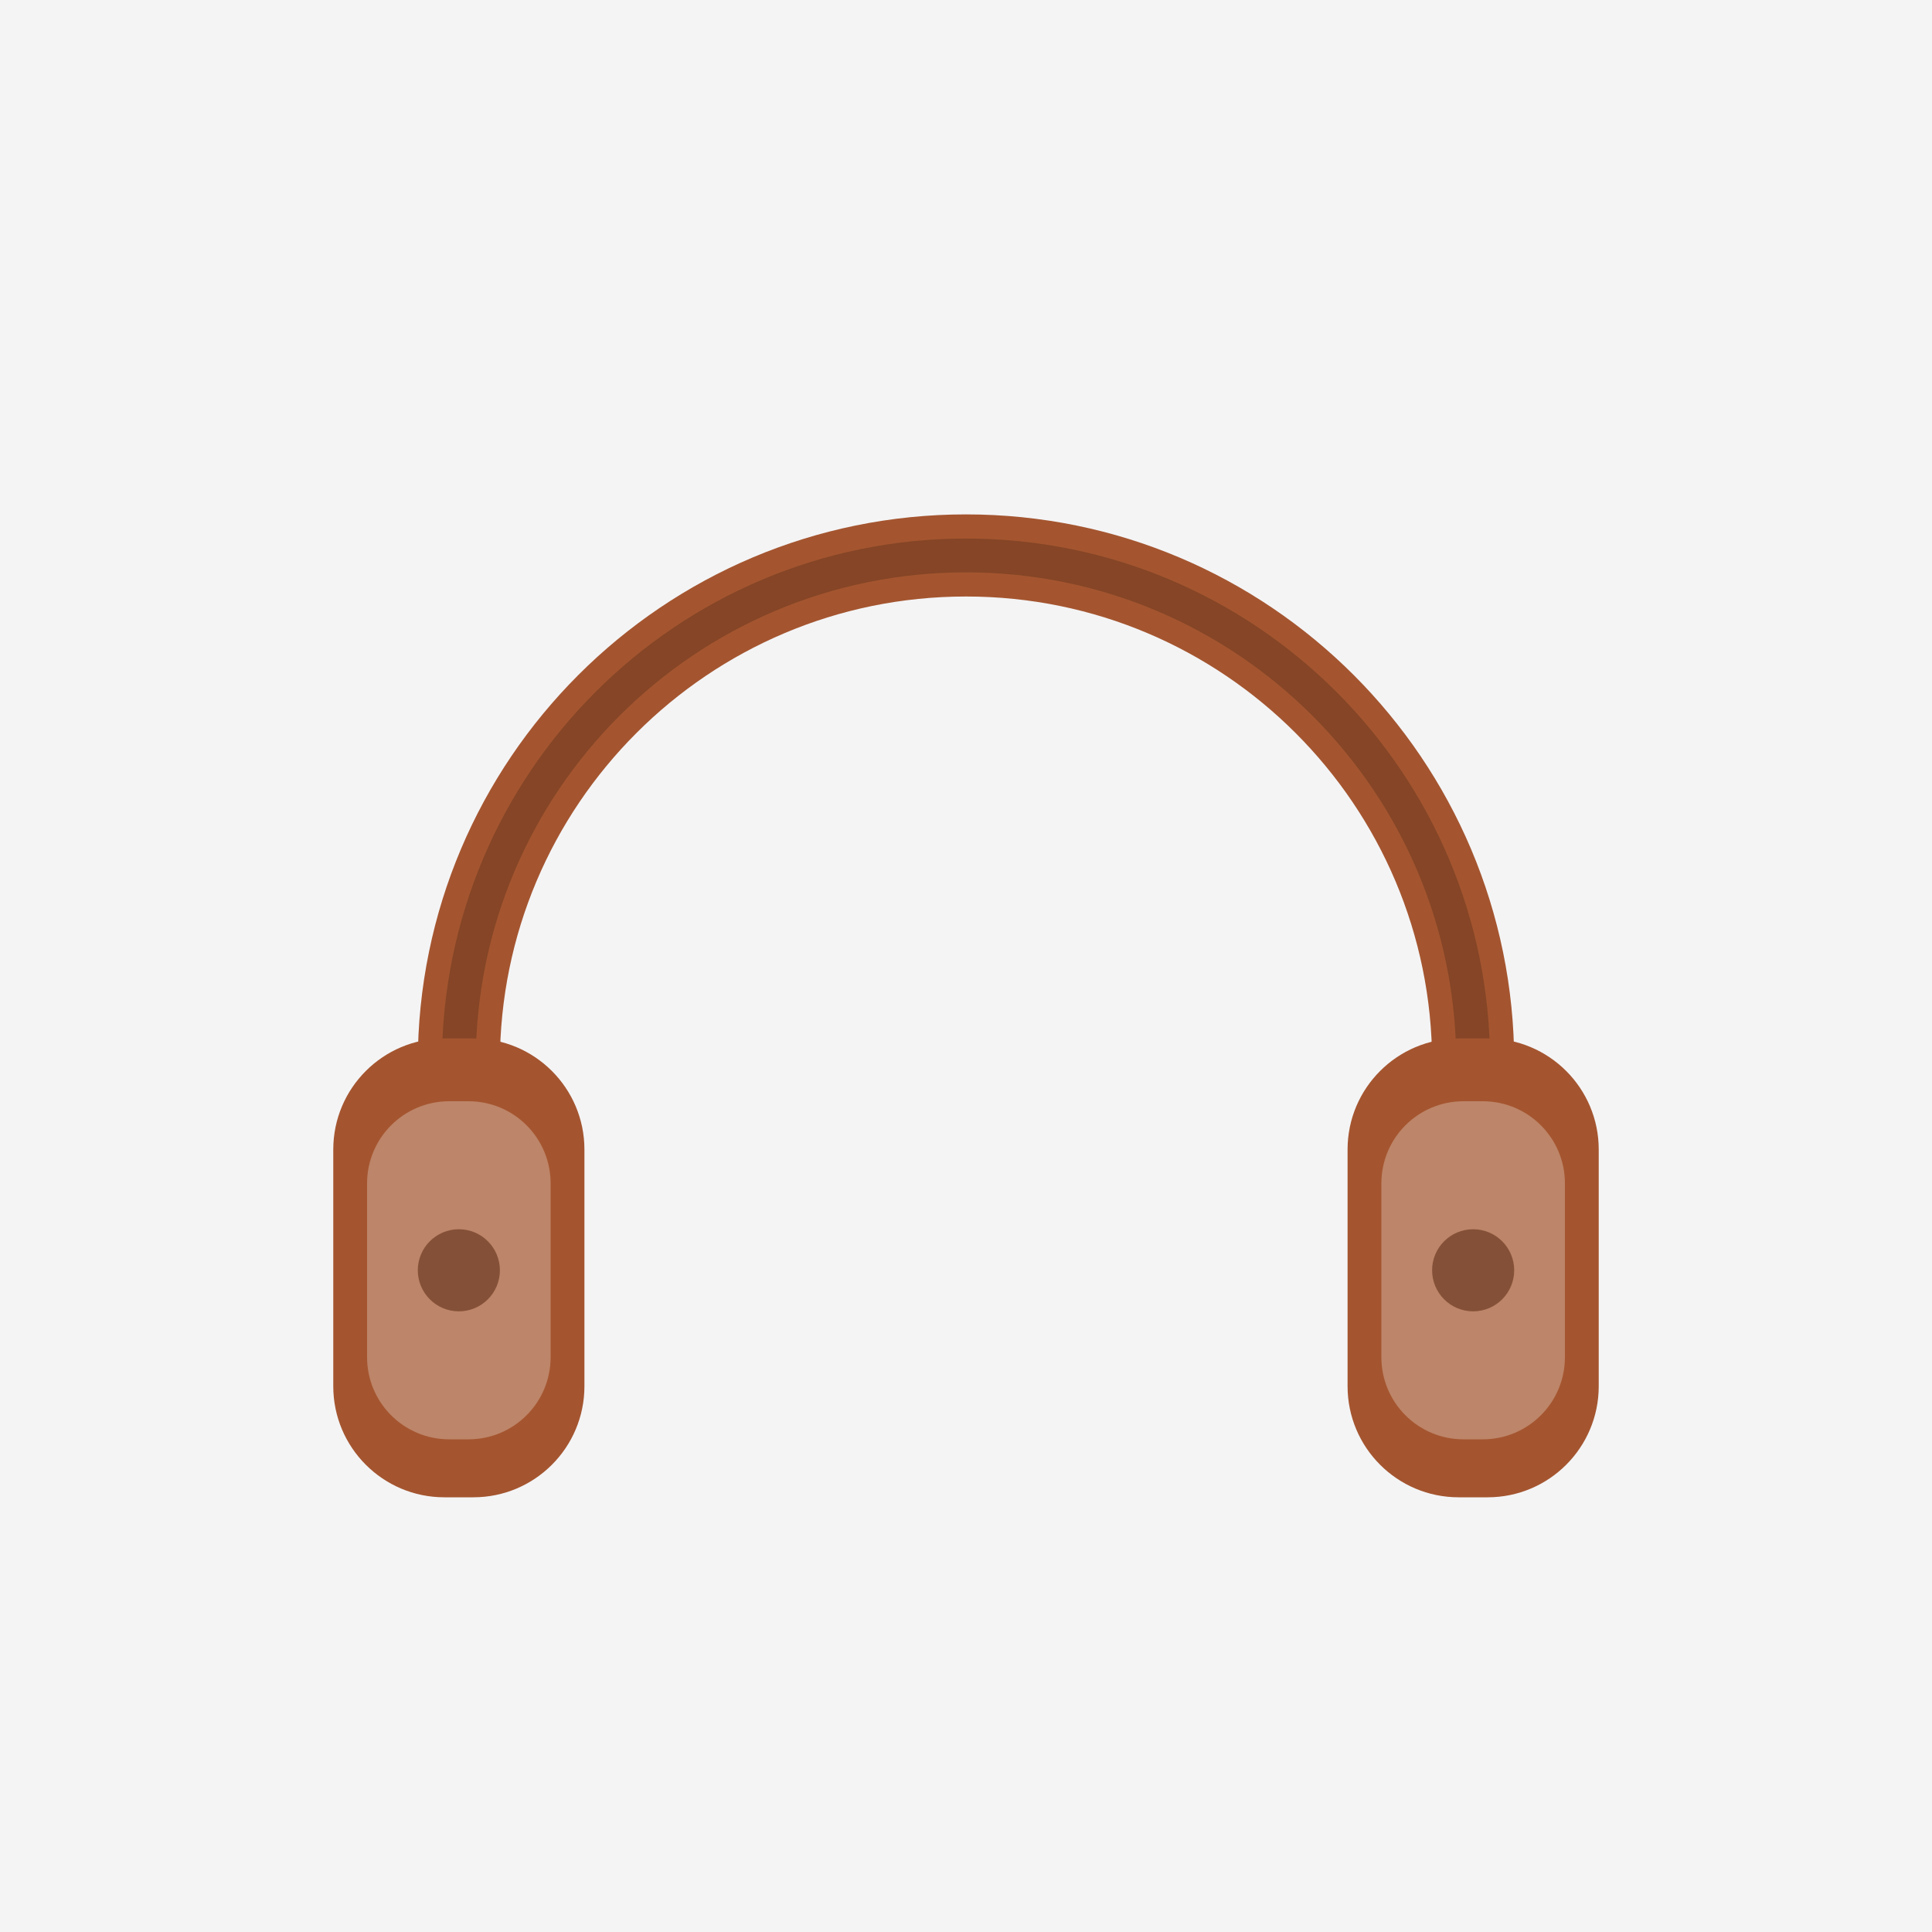
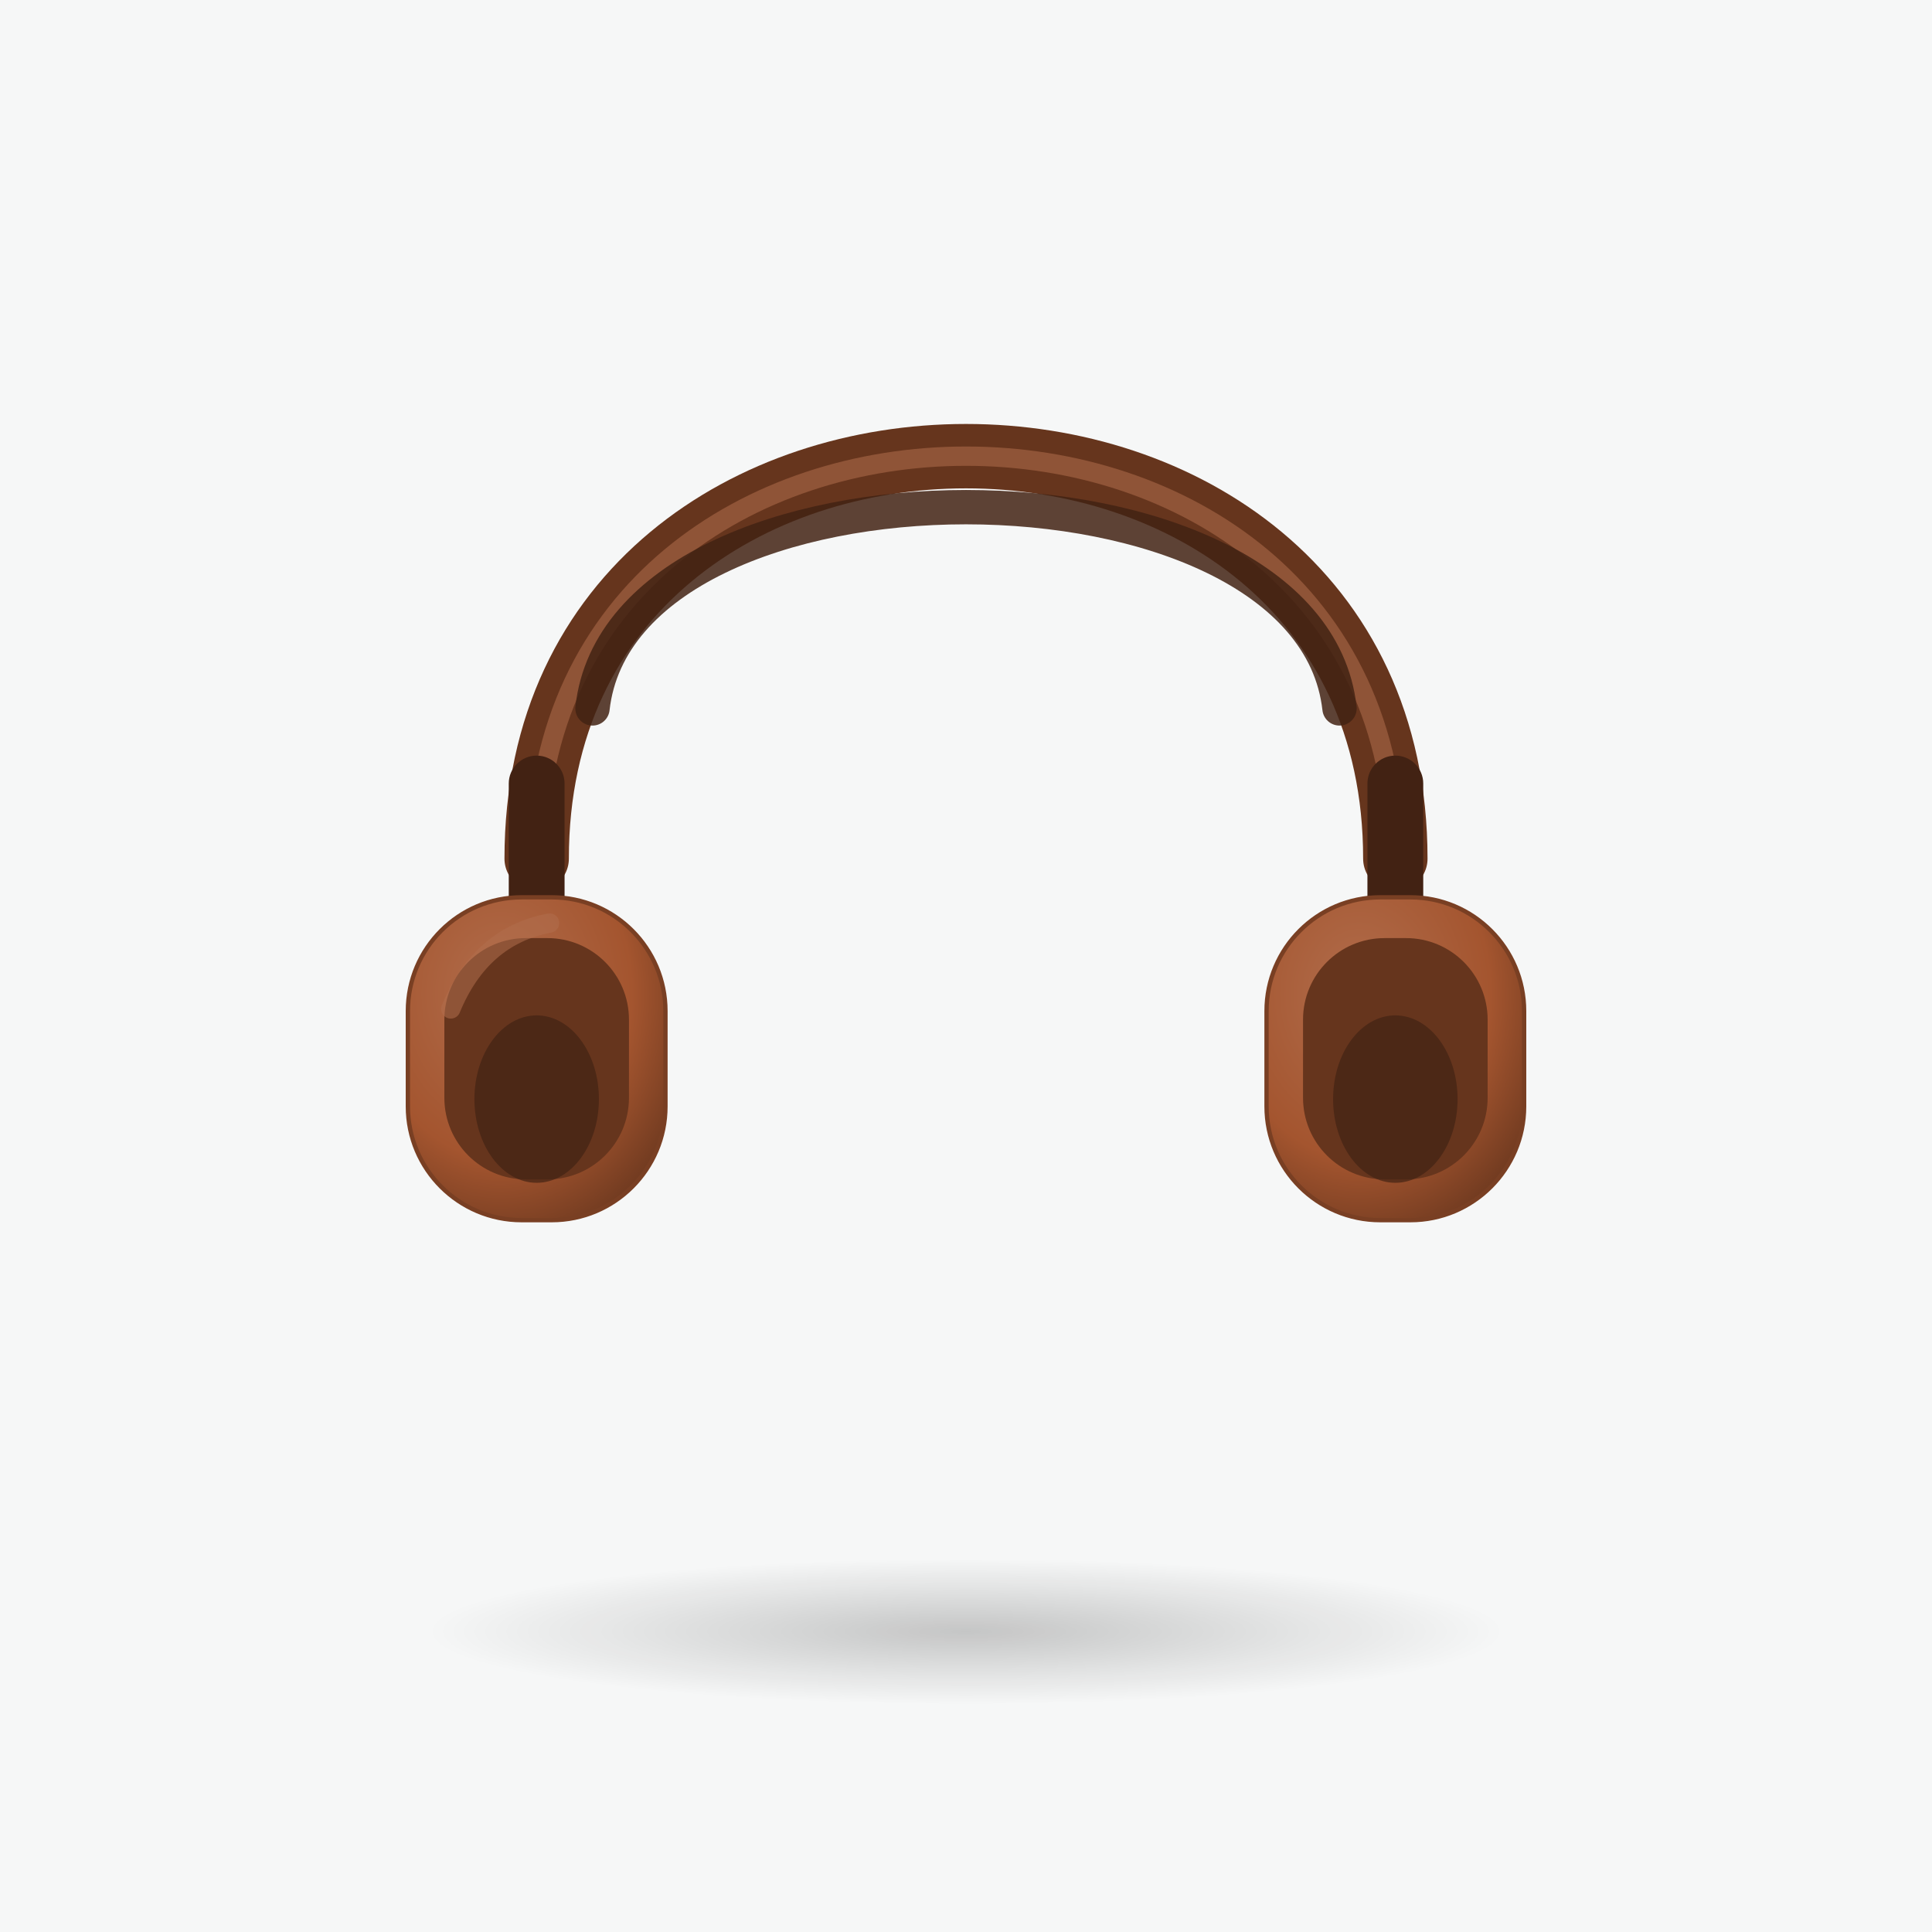
- <svg xmlns="http://www.w3.org/2000/svg" viewBox="0 0 800 800" width="800" height="800" role="img">
-   <rect width="800" height="800" fill="#f4f4f5" />
-   <g transform="translate(400,410)">
-     <path d="M -210 30 A 210 210 0 0 1 210 30" fill="none" stroke="#a4552f" stroke-width="34" stroke-linecap="round" />
-     <path d="M -210 30 A 210 210 0 0 1 210 30" fill="none" stroke="#66351d" stroke-width="14" stroke-linecap="round" opacity="0.5" />
-     <rect x="-262" y="20" width="104" height="190" rx="46" fill="#a4552f" />
-     <rect x="158" y="20" width="104" height="190" rx="46" fill="#a4552f" />
-     <rect x="-248" y="46" width="76" height="140" rx="34" fill="#bd8569" />
-     <rect x="172" y="46" width="76" height="140" rx="34" fill="#bd8569" />
-     <circle cx="-210" cy="116" r="17" fill="#66351d" opacity="0.65" />
-     <circle cx="210" cy="116" r="17" fill="#66351d" opacity="0.65" />
+ <svg xmlns="http://www.w3.org/2000/svg" viewBox="0 0 900 900" width="900" height="900" role="img">
+   <rect width="900" height="900" fill="#f6f7f7" />
+   <defs>
+     <linearGradient id="body" x1="0" y1="0" x2="1" y2="1">
+       <stop offset="0" stop-color="#b16d4c" />
+       <stop offset="0.55" stop-color="#a4552f" />
+       <stop offset="1" stop-color="#834426" />
+     </linearGradient>
+     <linearGradient id="bodyV" x1="0" y1="0" x2="0" y2="1">
+       <stop offset="0" stop-color="#b16d4c" />
+       <stop offset="1" stop-color="#834426" />
+     </linearGradient>
+     <linearGradient id="sleeve" x1="0" y1="0" x2="1" y2="0">
+       <stop offset="0" stop-color="#834426" />
+       <stop offset="1" stop-color="#a4552f" />
+     </linearGradient>
+     <radialGradient id="cup" cx="0.36" cy="0.30" r="0.85">
+       <stop offset="0" stop-color="#b16d4c" />
+       <stop offset="0.6" stop-color="#a4552f" />
+       <stop offset="1" stop-color="#66351d" />
+     </radialGradient>
+     <radialGradient id="shadow" cx="0.5" cy="0.5" r="0.5">
+       <stop offset="0" stop-color="#000000" stop-opacity="0.20" />
+       <stop offset="1" stop-color="#000000" stop-opacity="0" />
+     </radialGradient>
+   </defs>
+   <ellipse cx="450" cy="760" rx="250" ry="34" fill="url(#shadow)" />
+   <g>
+     <path d="M 250 400 C 250 150, 650 150, 650 400" fill="none" stroke="#66351d" stroke-width="30" stroke-linecap="round" />
+     <path d="M 250 400 C 250 150, 650 150, 650 400" fill="none" stroke="#b16d4c" stroke-width="9" stroke-linecap="round" opacity="0.55" />
+     <path d="M 276 330 C 290 205, 610 205, 624 330" fill="none" stroke="#422213" stroke-width="16" stroke-linecap="round" opacity="0.85" />
+     <rect x="237" y="352" width="26" height="86" rx="13" fill="#422213" />
+     <rect x="637" y="352" width="26" height="86" rx="13" fill="#422213" />
+     <rect x="190.0" y="418" width="120.0" height="150.4" rx="53" fill="url(#cup)" stroke="#793f23" stroke-width="2" />
+     <rect x="590.0" y="418" width="120.0" height="150.4" rx="53" fill="url(#cup)" stroke="#793f23" stroke-width="2" />
+     <rect x="207.0" y="437" width="86.0" height="112.4" rx="38" fill="#66351d" />
+     <rect x="607.0" y="437" width="86.0" height="112.4" rx="38" fill="#66351d" />
+     <ellipse cx="250" cy="512" rx="29" ry="39" fill="#422213" opacity="0.7" />
+     <ellipse cx="650" cy="512" rx="29" ry="39" fill="#422213" opacity="0.7" />
+     <path d="M 210.0 470 q 14 -34 46 -40" stroke="#b16d4c" stroke-width="9" fill="none" stroke-linecap="round" opacity="0.55" />
  </g>
</svg>
